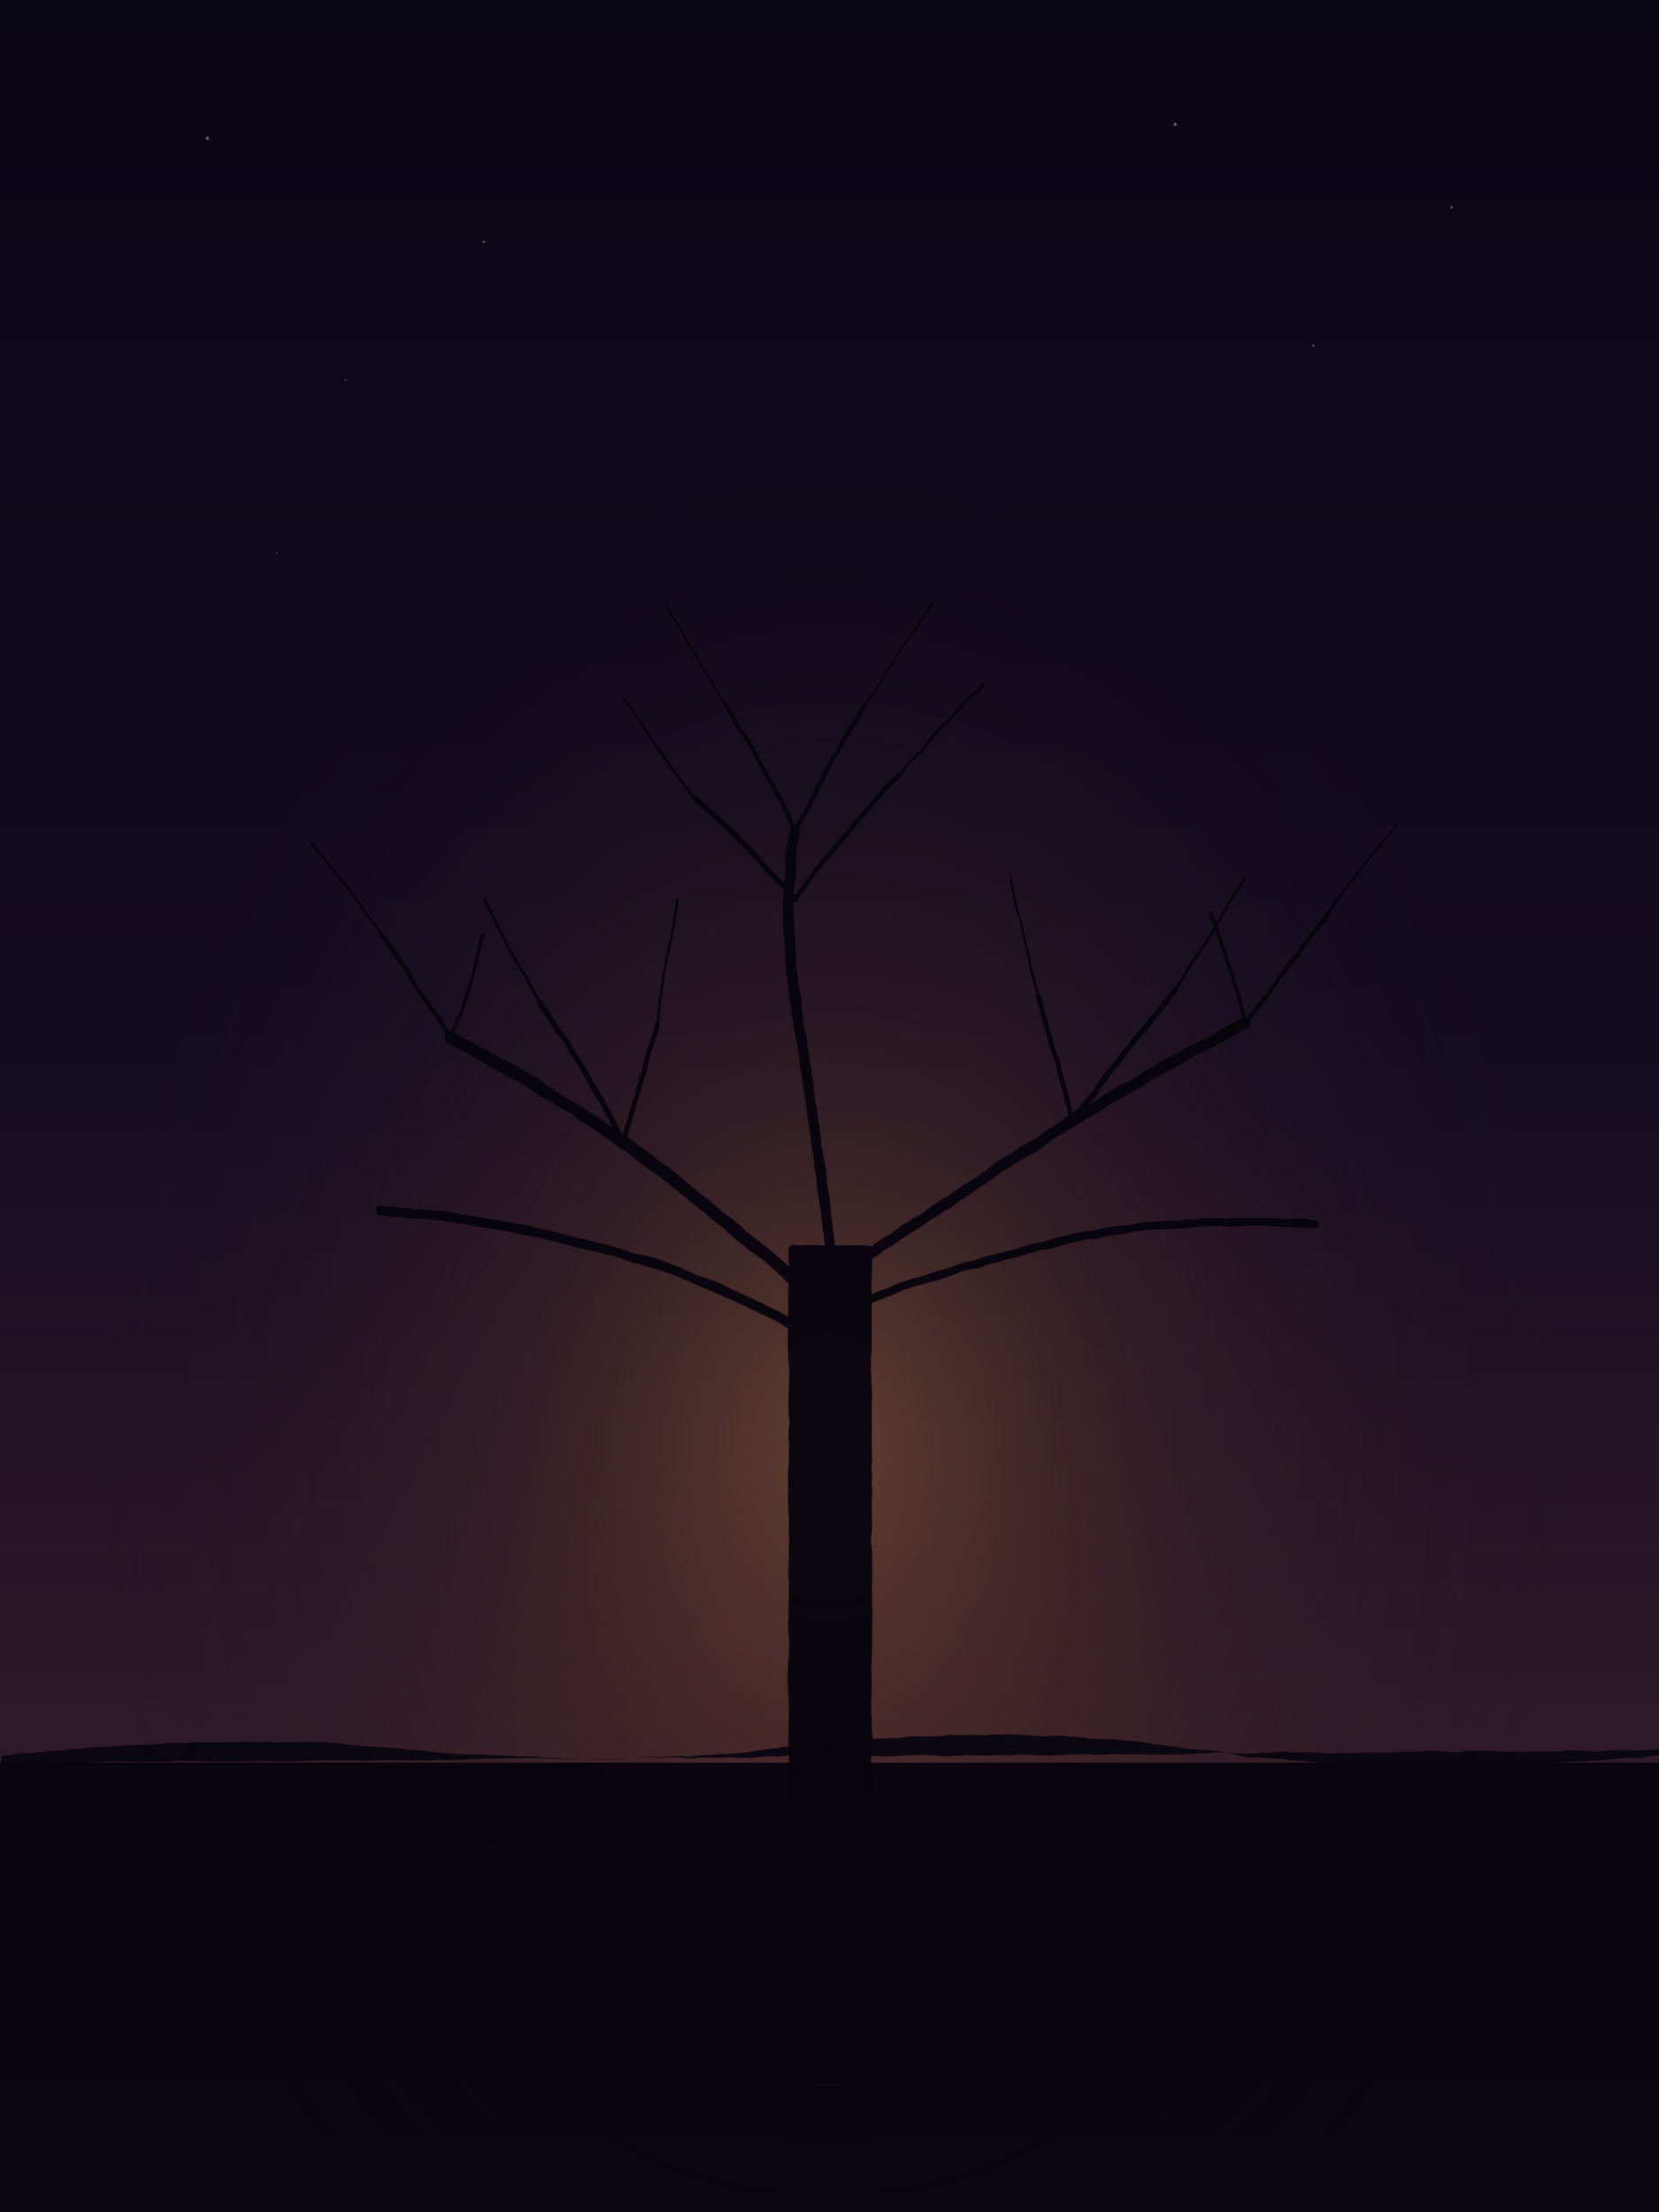
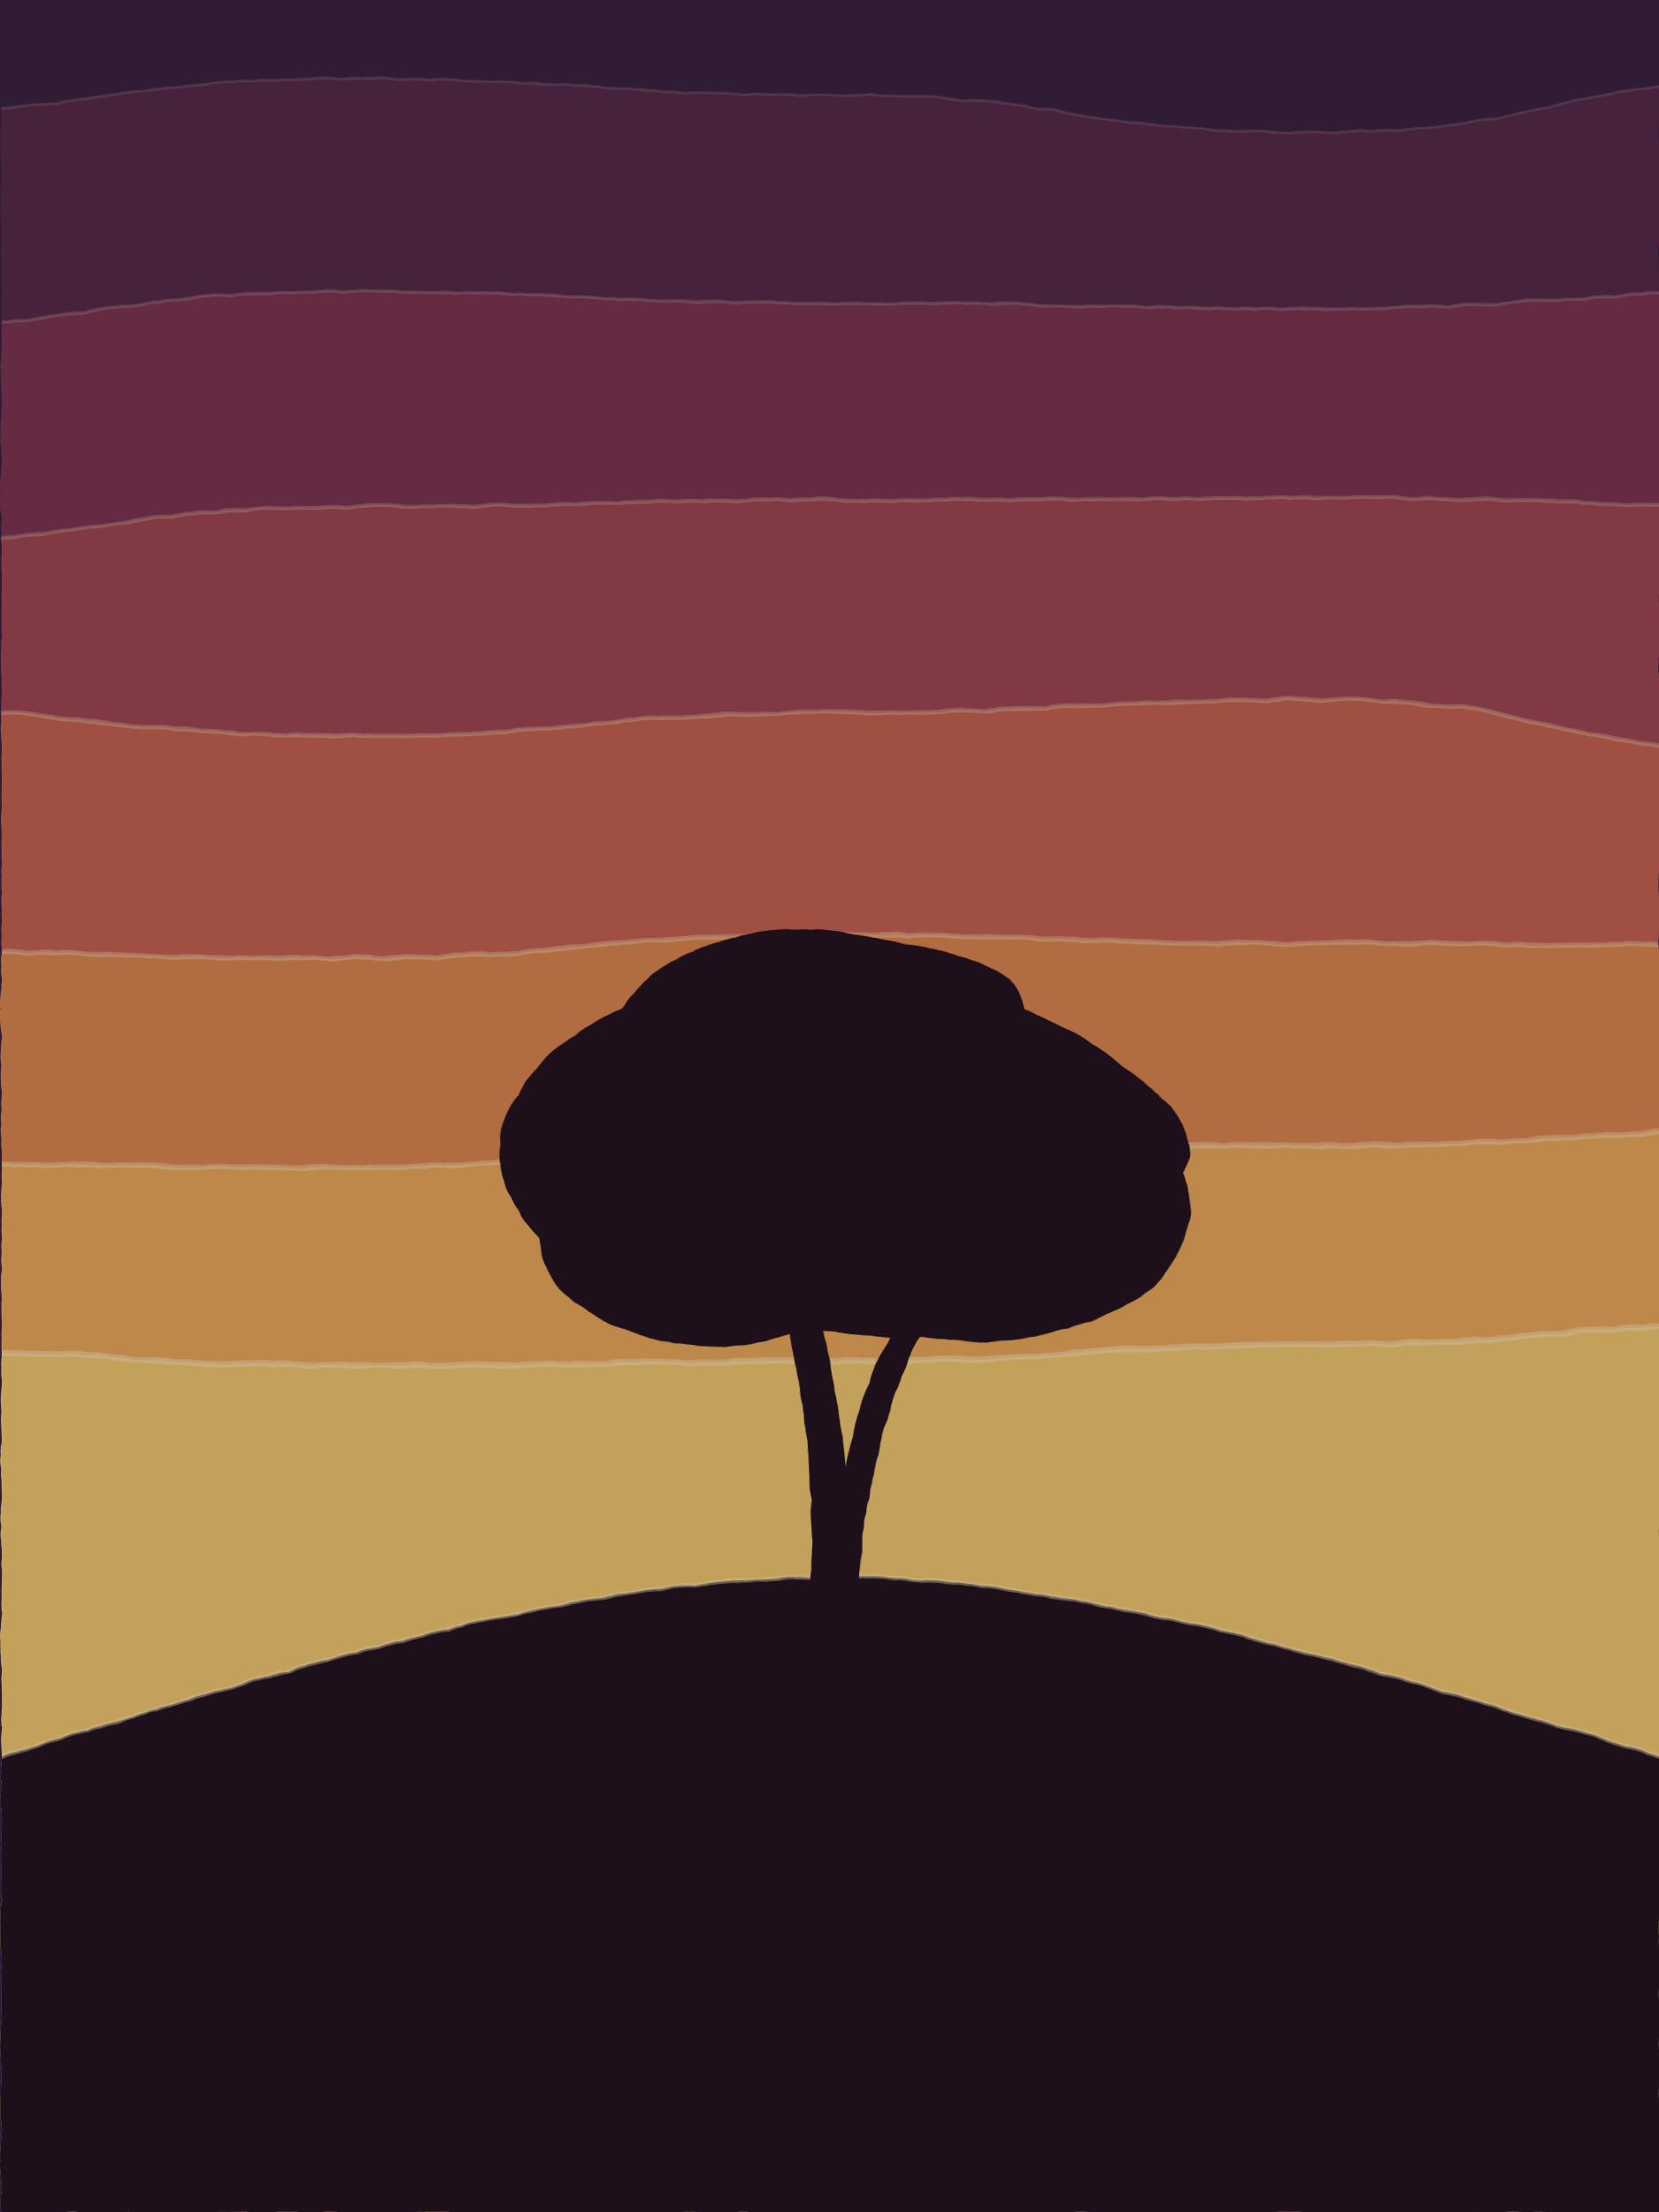
<svg xmlns="http://www.w3.org/2000/svg" viewBox="0 0 2400 3200" width="2400" height="3200">
  <defs>
    <filter id="painted" x="-2%" y="-2%" width="104%" height="104%">
-       <feTurbulence type="turbulence" baseFrequency="0.012" numOctaves="3" seed="340" result="noise" />
-       <feDisplacementMap in="SourceGraphic" in2="noise" scale="5" xChannelSelector="R" yChannelSelector="G" />
+       <feTurbulence type="turbulence" baseFrequency="0.012" numOctaves="3" seed="420" result="noise" />
+       <feDisplacementMap in="SourceGraphic" in2="noise" scale="6" xChannelSelector="R" yChannelSelector="G" />
+     </filter>
+     <filter id="soft" x="-20%" y="-20%" width="140%" height="140%">
+       <feGaussianBlur stdDeviation="40" />
    </filter>
    <filter id="grain">
      <feTurbulence type="fractalNoise" baseFrequency="0.6" numOctaves="3" stitchTiles="stitch" />
      <feColorMatrix type="saturate" values="0" />
      <feBlend in="SourceGraphic" mode="multiply" result="blend" />
      <feComponentTransfer>
        <feFuncA type="linear" slope="0.05" />
      </feComponentTransfer>
      <feBlend in="SourceGraphic" mode="normal" />
    </filter>
-     <radialGradient id="skyGlow" cx="50%" cy="65%" r="45%">
-       <stop offset="0%" stop-color="#e8a050" stop-opacity="0.4" />
-       <stop offset="40%" stop-color="#a05838" stop-opacity="0.2" />
-       <stop offset="100%" stop-color="#1a1020" stop-opacity="0" />
-     </radialGradient>
-     <linearGradient id="skyBg" x1="0" y1="0" x2="0" y2="1">
-       <stop offset="0%" stop-color="#0c0818" />
-       <stop offset="50%" stop-color="#1a1028" />
-       <stop offset="80%" stop-color="#3a2030" />
-       <stop offset="100%" stop-color="#804838" />
-     </linearGradient>
  </defs>
-   <rect width="2400" height="3200" fill="url(#skyBg)" />
-   <rect width="2400" height="3200" fill="url(#skyGlow)" />
-   <g filter="url(#painted)" fill="#080410" opacity="0.95">
-     <rect x="1140" y="1800" width="120" height="800" rx="5" />
-     <path d="M 1200 1900 Q 1100 1800 900 1650 Q 750 1550 650 1500" stroke="#080410" stroke-width="18" fill="none" stroke-linecap="round" />
-     <path d="M 1200 1850 Q 1350 1750 1550 1620 Q 1700 1530 1800 1480" stroke="#080410" stroke-width="16" fill="none" stroke-linecap="round" />
-     <path d="M 1200 1950 Q 1050 1850 850 1800 Q 700 1760 550 1750" stroke="#080410" stroke-width="14" fill="none" stroke-linecap="round" />
-     <path d="M 1200 1900 Q 1400 1820 1600 1780 Q 1750 1760 1900 1770" stroke="#080410" stroke-width="12" fill="none" stroke-linecap="round" />
-     <path d="M 1200 1800 Q 1180 1650 1150 1450 Q 1130 1300 1150 1200" stroke="#080410" stroke-width="15" fill="none" stroke-linecap="round" />
-     <path d="M 900 1650 Q 850 1550 780 1450" stroke="#080410" stroke-width="8" fill="none" stroke-linecap="round" />
-     <path d="M 900 1650 Q 920 1580 950 1480" stroke="#080410" stroke-width="7" fill="none" stroke-linecap="round" />
-     <path d="M 650 1500 Q 600 1420 550 1350" stroke="#080410" stroke-width="6" fill="none" stroke-linecap="round" />
-     <path d="M 650 1500 Q 680 1430 700 1350" stroke="#080410" stroke-width="5" fill="none" stroke-linecap="round" />
-     <path d="M 1550 1620 Q 1620 1530 1700 1430" stroke="#080410" stroke-width="8" fill="none" stroke-linecap="round" />
-     <path d="M 1550 1620 Q 1530 1540 1500 1440" stroke="#080410" stroke-width="7" fill="none" stroke-linecap="round" />
-     <path d="M 1800 1480 Q 1860 1400 1920 1320" stroke="#080410" stroke-width="6" fill="none" stroke-linecap="round" />
-     <path d="M 1800 1480 Q 1780 1400 1750 1320" stroke="#080410" stroke-width="5" fill="none" stroke-linecap="round" />
-     <path d="M 1150 1300 Q 1080 1220 1000 1150" stroke="#080410" stroke-width="8" fill="none" stroke-linecap="round" />
-     <path d="M 1150 1300 Q 1220 1200 1300 1120" stroke="#080410" stroke-width="7" fill="none" stroke-linecap="round" />
-     <path d="M 1150 1200 Q 1100 1100 1050 1020" stroke="#080410" stroke-width="6" fill="none" stroke-linecap="round" />
-     <path d="M 1150 1200 Q 1200 1100 1250 1020" stroke="#080410" stroke-width="6" fill="none" stroke-linecap="round" />
-     <path d="M 780 1450 Q 740 1380 700 1300" stroke="#080410" stroke-width="4" fill="none" stroke-linecap="round" />
-     <path d="M 950 1480 Q 960 1400 980 1300" stroke="#080410" stroke-width="3.5" fill="none" stroke-linecap="round" />
-     <path d="M 550 1350 Q 500 1280 450 1220" stroke="#080410" stroke-width="3.5" fill="none" stroke-linecap="round" />
-     <path d="M 1700 1430 Q 1750 1350 1800 1270" stroke="#080410" stroke-width="4" fill="none" stroke-linecap="round" />
-     <path d="M 1500 1440 Q 1480 1360 1460 1270" stroke="#080410" stroke-width="3.5" fill="none" stroke-linecap="round" />
-     <path d="M 1920 1320 Q 1970 1250 2020 1190" stroke="#080410" stroke-width="3.5" fill="none" stroke-linecap="round" />
-     <path d="M 1000 1150 Q 950 1080 900 1010" stroke="#080410" stroke-width="4" fill="none" stroke-linecap="round" />
-     <path d="M 1300 1120 Q 1360 1050 1420 990" stroke="#080410" stroke-width="4" fill="none" stroke-linecap="round" />
-     <path d="M 1050 1020 Q 1000 940 960 870" stroke="#080410" stroke-width="3" fill="none" stroke-linecap="round" />
-     <path d="M 1250 1020 Q 1300 940 1350 870" stroke="#080410" stroke-width="3" fill="none" stroke-linecap="round" />
+   <rect width="2400" height="3200" fill="#3a2240" />
+   <g filter="url(#painted)">
+     <path d="M -200 -188 C 150 -188 150 -127 500 -127 C 850 -127 850 -168 1200 -168 C 1550 -168 1550 -182 1900 -182 C 2250 -182 2250 -137 2600 -137 L 2600 3400 L -200 3400 Z" fill="#3a2240" />
+     <path d="M -200 -188 C 150 -188 150 -127 500 -127 C 850 -127 850 -168 1200 -168 C 1550 -168 1550 -182 1900 -182 C 2250 -182 2250 -137 2600 -137" fill="none" stroke="#fbe6c4" stroke-width="3.0" opacity="0.10" />
+     <path d="M -200 163 C 150 163 150 112 500 112 C 850 112 850 136 1200 136 C 1550 136 1550 190 1900 190 C 2250 190 2250 111 2600 111 L 2600 3400 L -200 3400 Z" fill="#57294a" />
+     <path d="M -200 163 C 150 163 150 112 500 112 C 850 112 850 136 1200 136 C 1550 136 1550 190 1900 190 C 2250 190 2250 111 2600 111" fill="none" stroke="#fbe6c4" stroke-width="3.9" opacity="0.15" />
+     <path d="M -200 472 C 150 472 150 420 500 420 C 850 420 850 437 1200 437 C 1550 437 1550 445 1900 445 C 2250 445 2250 420 2600 420 L 2600 3400 L -200 3400 Z" fill="#7a3450" />
+     <path d="M -200 472 C 150 472 150 420 500 420 C 850 420 850 437 1200 437 C 1550 437 1550 445 1900 445 C 2250 445 2250 420 2600 420" fill="none" stroke="#fbe6c4" stroke-width="4.7" opacity="0.20" />
+     <path d="M -200 784 C 150 784 150 732 500 732 C 850 732 850 722 1200 722 C 1550 722 1550 719 1900 719 C 2250 719 2250 731 2600 731 L 2600 3400 L -200 3400 Z" fill="#9e4652" />
+     <path d="M -200 784 C 150 784 150 732 500 732 C 850 732 850 722 1200 722 C 1550 722 1550 719 1900 719 C 2250 719 2250 731 2600 731" fill="none" stroke="#fbe6c4" stroke-width="5.6" opacity="0.25" />
+     <path d="M -200 1025 C 150 1025 150 1063 500 1063 C 850 1063 850 1030 1200 1030 C 1550 1030 1550 1011 1900 1011 C 2250 1011 2250 1088 2600 1088 L 2600 3400 L -200 3400 Z" fill="#c26250" />
+     <path d="M -200 1025 C 150 1025 150 1063 500 1063 C 850 1063 850 1030 1200 1030 C 1550 1030 1550 1011 1900 1011 C 2250 1011 2250 1088 2600 1088" fill="none" stroke="#fbe6c4" stroke-width="6.4" opacity="0.30" />
+     <path d="M -200 1374 C 150 1374 150 1385 500 1385 C 850 1385 850 1351 1200 1351 C 1550 1351 1550 1364 1900 1364 C 2250 1364 2250 1367 2600 1367 L 2600 3400 L -200 3400 Z" fill="#d9844f" />
+     <path d="M -200 1374 C 150 1374 150 1385 500 1385 C 850 1385 850 1351 1200 1351 C 1550 1351 1550 1364 1900 1364 C 2250 1364 2250 1367 2600 1367" fill="none" stroke="#fbe6c4" stroke-width="7.3" opacity="0.35" />
+     <path d="M -200 1682 C 150 1682 150 1688 500 1688 C 850 1688 850 1651 1200 1651 C 1550 1651 1550 1656 1900 1656 C 2250 1656 2250 1634 2600 1634 L 2600 3400 L -200 3400 Z" fill="#e7a65a" />
+     <path d="M -200 1682 C 150 1682 150 1688 500 1688 C 850 1688 850 1651 1200 1651 C 1550 1651 1550 1656 1900 1656 C 2250 1656 2250 1634 2600 1634" fill="none" stroke="#fbe6c4" stroke-width="8.1" opacity="0.40" />
+     <path d="M -200 1952 C 150 1952 150 1974 500 1974 C 850 1974 850 1969 1200 1969 C 1550 1969 1550 1944 1900 1944 C 2250 1944 2250 1912 2600 1912 L 2600 3400 L -200 3400 Z" fill="#efc46e" />
+     <path d="M -200 1952 C 150 1952 150 1974 500 1974 C 850 1974 850 1969 1200 1969 C 1550 1969 1550 1944 1900 1944 C 2250 1944 2250 1912 2600 1912" fill="none" stroke="#fbe6c4" stroke-width="9.0" opacity="0.45" />
  </g>
-   <rect x="-100" y="2550" width="2600" height="700" fill="#080410" opacity="0.95" />
-   <path d="M -100 2550 Q 300 2500 600 2530 Q 900 2560 1200 2520 Q 1500 2490 1800 2540 Q 2100 2570 2500 2530" fill="#080410" opacity="0.9" filter="url(#painted)" />
-   <circle cx="300" cy="200" r="2.5" fill="#d0c0d8" opacity="0.55" />
-   <circle cx="700" cy="350" r="2" fill="#d0c0d8" opacity="0.4" />
-   <circle cx="1700" cy="180" r="2.5" fill="#d0c0d8" opacity="0.5" />
-   <circle cx="2100" cy="300" r="2" fill="#d0c0d8" opacity="0.4" />
-   <circle cx="500" cy="550" r="1.5" fill="#d0c0d8" opacity="0.35" />
-   <circle cx="1900" cy="500" r="2" fill="#d0c0d8" opacity="0.35" />
-   <circle cx="400" cy="800" r="1.5" fill="#d0c0d8" opacity="0.25" />
+   <g filter="url(#painted)">
+     <path d="M -200 2600 C 400 2420 800 2280 1200 2280 C 1600 2280 2000 2420 2600 2600 L 2600 3400 L -200 3400 Z" fill="#231420" />
+     <path d="M -200 2600 C 400 2420 800 2280 1200 2280 C 1600 2280 2000 2420 2600 2600" fill="none" stroke="#fbe6c4" stroke-width="6" opacity="0.45" />
+     <path d="M 1170 2300 C 1180 2150 1160 2000 1130 1880 L 1175 1870 C 1200 1960 1215 2050 1222 2120 C 1240 2020 1270 1950 1320 1880 L 1350 1900 C 1290 1990 1250 2130 1240 2300 Z" fill="#231420" />
+     <path d="M 1720 1660 C 1722 1710 1651 1766 1594 1811 C 1537 1856 1463 1913 1377 1929 C 1291 1944 1171 1922 1077 1904 C 984 1886 876 1863 817 1823 C 757 1782 720 1714 721 1660 C 722 1606 765 1543 823 1500 C 882 1457 981 1418 1070 1404 C 1160 1390 1275 1400 1361 1419 C 1447 1437 1525 1473 1585 1513 C 1644 1553 1719 1610 1720 1660 Z" fill="#231420" />
+     <path d="M 1286 1760 C 1283 1796 1262 1833 1232 1863 C 1202 1893 1157 1929 1108 1941 C 1059 1952 986 1946 936 1933 C 886 1920 834 1892 808 1863 C 781 1834 778 1795 777 1760 C 776 1725 774 1682 801 1654 C 828 1626 888 1603 939 1593 C 989 1583 1050 1583 1102 1592 C 1153 1602 1217 1622 1248 1650 C 1279 1677 1289 1724 1286 1760 Z" fill="#231420" />
+     <path d="M 1721 1750 C 1720 1788 1698 1834 1664 1863 C 1630 1893 1570 1915 1516 1927 C 1462 1939 1394 1945 1340 1935 C 1286 1925 1225 1897 1191 1866 C 1156 1835 1130 1787 1133 1750 C 1136 1713 1173 1672 1209 1643 C 1244 1614 1295 1585 1345 1576 C 1395 1567 1455 1578 1509 1588 C 1563 1598 1634 1607 1669 1634 C 1705 1661 1722 1712 1721 1750 Z" fill="#231420" />
+     <path d="M 1485 1520 C 1484 1555 1482 1599 1448 1624 C 1415 1649 1342 1664 1286 1672 C 1230 1681 1168 1683 1113 1675 C 1057 1667 992 1649 953 1623 C 914 1598 881 1555 879 1520 C 877 1485 902 1440 940 1411 C 977 1382 1043 1354 1102 1346 C 1160 1337 1231 1349 1290 1360 C 1349 1371 1423 1386 1456 1413 C 1488 1440 1487 1485 1485 1520 Z" fill="#231420" />
+   </g>
  <rect width="2400" height="3200" filter="url(#grain)" opacity="0.18" />
</svg>
